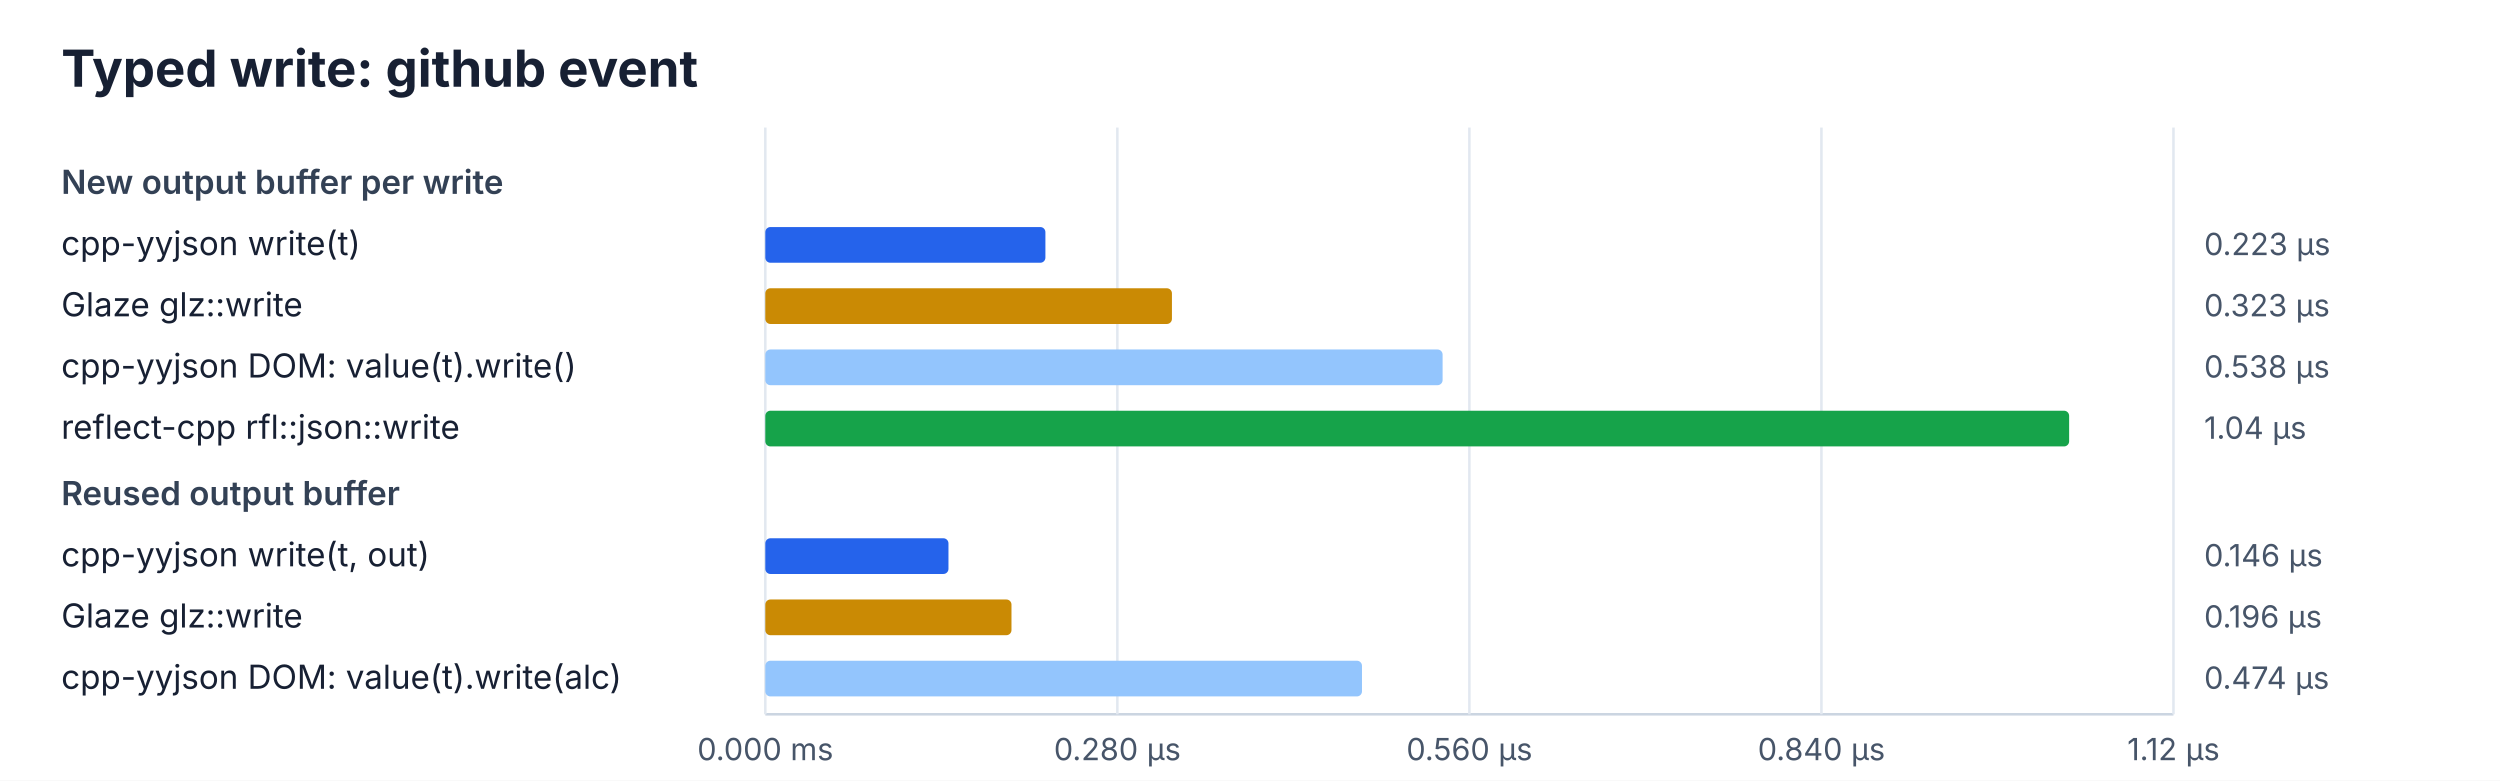
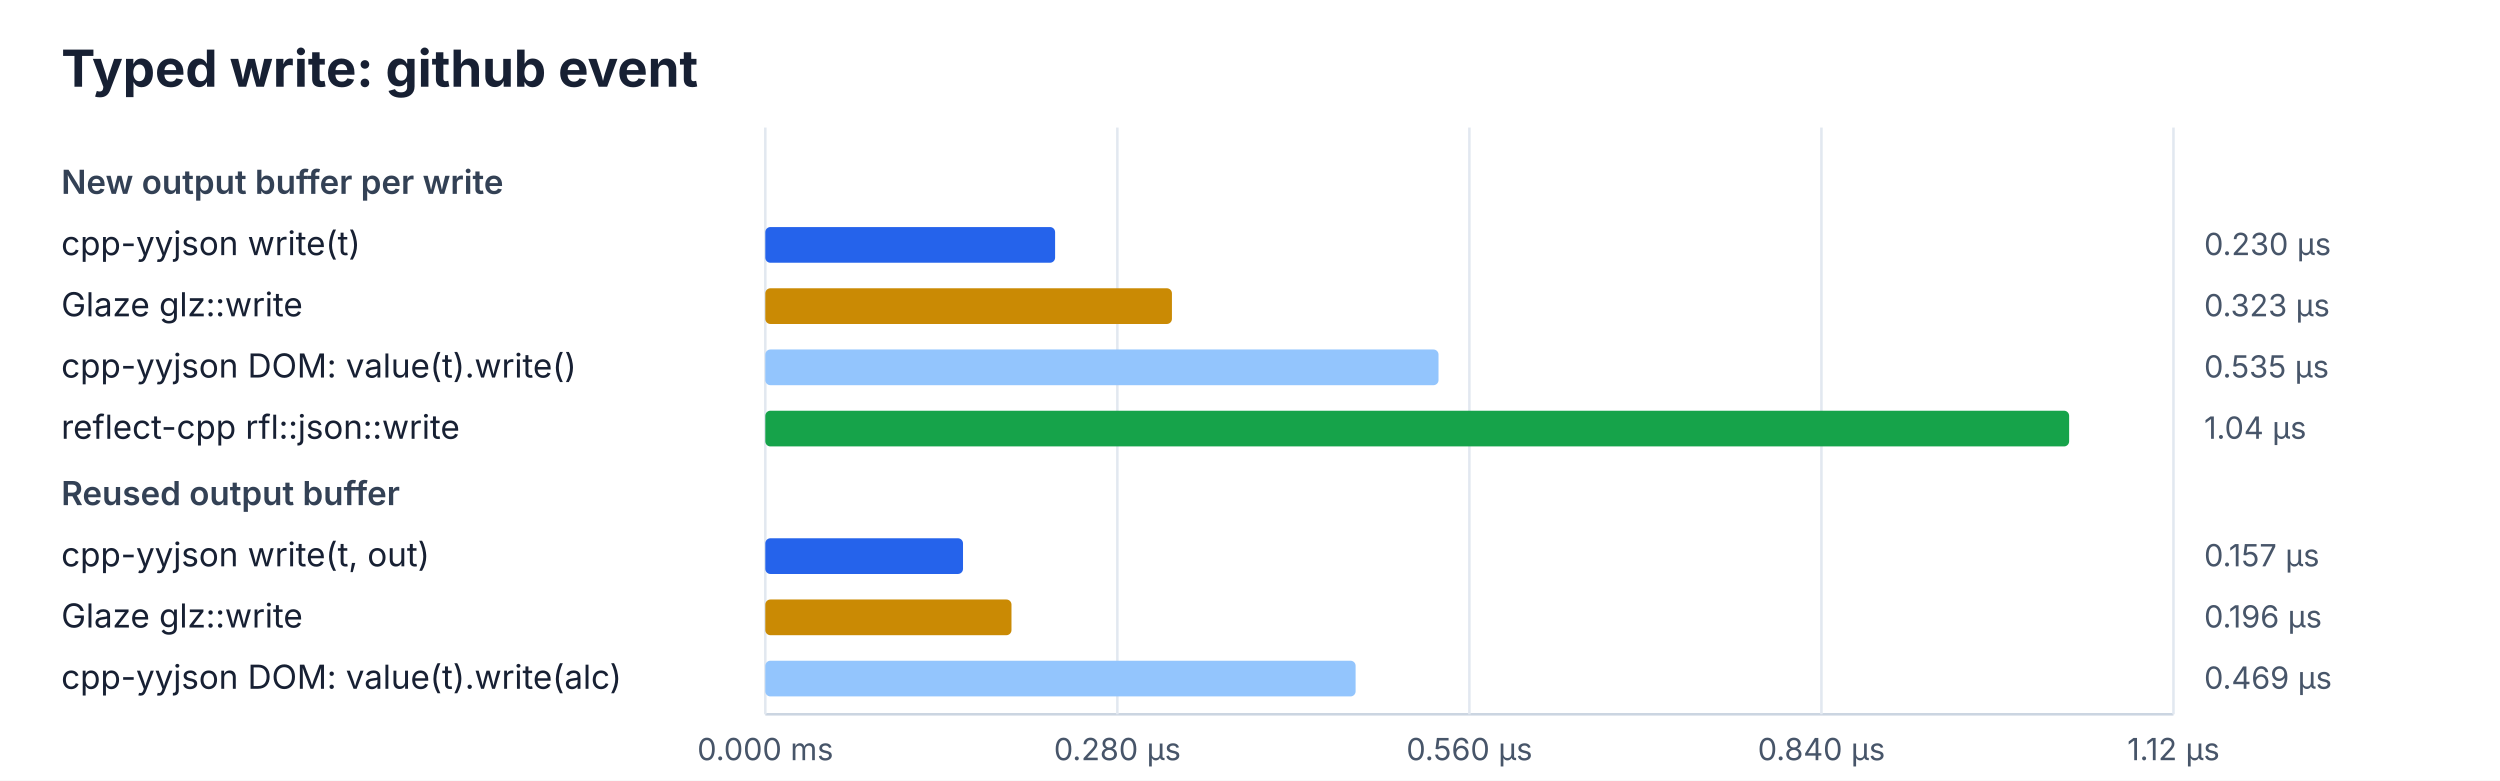
<svg xmlns="http://www.w3.org/2000/svg" width="980" height="306" viewBox="0 0 980 306">
  <rect width="100%" height="100%" fill="#ffffff" />
  <style>text{font-family:ui-sans-serif,system-ui,-apple-system,BlinkMacSystemFont,"Segoe UI",sans-serif;fill:#172033}.title{font-size:20px;font-weight:700}.heading{font-size:13px;font-weight:600;fill:#334155}.label{font-size:13px}.value{font-size:12px;fill:#475569}.axis{stroke:#cbd5e1;stroke-width:1}.grid{stroke:#e2e8f0;stroke-width:1}</style>
  <text x="24" y="34" class="title">Typed write: github event</text>
  <line x1="300" y1="280" x2="852" y2="280" class="axis" />
  <line x1="300.0" y1="50" x2="300.0" y2="280" class="grid" />
  <text x="300.0" y="298" class="value" text-anchor="middle">0.000 ms</text>
  <line x1="438.0" y1="50" x2="438.0" y2="280" class="grid" />
  <text x="438.0" y="298" class="value" text-anchor="middle">0.280 µs</text>
  <line x1="576.0" y1="50" x2="576.0" y2="280" class="grid" />
  <text x="576.0" y="298" class="value" text-anchor="middle">0.560 µs</text>
  <line x1="714.0" y1="50" x2="714.0" y2="280" class="grid" />
  <text x="714.0" y="298" class="value" text-anchor="middle">0.840 µs</text>
  <line x1="852.0" y1="50" x2="852.0" y2="280" class="grid" />
  <text x="852.0" y="298" class="value" text-anchor="middle">1.12 µs</text>
  <text x="24" y="76" class="heading">New output buffer per write</text>
  <text x="24" y="100" class="label">cpp-yyjson write(t)</text>
-   <rect x="300" y="89" width="109.8" height="14" rx="2" fill="#2563eb" />
-   <text x="864" y="100" class="value">0.223 µs</text>
+   <rect x="300" y="89" width="113.6" height="14" rx="2" fill="#2563eb" />
+   <text x="864" y="100" class="value">0.230 µs</text>
  <text x="24" y="124" class="label">Glaze glz::write</text>
  <rect x="300" y="113" width="159.4" height="14" rx="2" fill="#ca8a04" />
  <text x="864" y="124" class="value">0.323 µs</text>
  <text x="24" y="148" class="label">cpp-yyjson DOM: value(t).write()</text>
-   <rect x="300" y="137" width="265.5" height="14" rx="2" fill="#93c5fd" />
-   <text x="864" y="148" class="value">0.538 µs</text>
+   <rect x="300" y="137" width="263.9" height="14" rx="2" fill="#93c5fd" />
+   <text x="864" y="148" class="value">0.535 µs</text>
  <text x="24" y="172" class="label">reflect-cpp rfl::json::write</text>
  <rect x="300" y="161" width="511.1" height="14" rx="2" fill="#16a34a" />
  <text x="864" y="172" class="value">1.04 µs</text>
  <text x="24" y="198" class="heading">Reused output buffer</text>
  <text x="24" y="222" class="label">cpp-yyjson write(t, out)</text>
-   <rect x="300" y="211" width="71.8" height="14" rx="2" fill="#2563eb" />
-   <text x="864" y="222" class="value">0.146 µs</text>
+   <rect x="300" y="211" width="77.5" height="14" rx="2" fill="#2563eb" />
+   <text x="864" y="222" class="value">0.157 µs</text>
  <text x="24" y="246" class="label">Glaze glz::write</text>
  <rect x="300" y="235" width="96.5" height="14" rx="2" fill="#ca8a04" />
  <text x="864" y="246" class="value">0.196 µs</text>
  <text x="24" y="270" class="label">cpp-yyjson DOM: value(t).write(alc)</text>
-   <rect x="300" y="259" width="233.9" height="14" rx="2" fill="#93c5fd" />
-   <text x="864" y="270" class="value">0.474 µs</text>
+   <rect x="300" y="259" width="231.4" height="14" rx="2" fill="#93c5fd" />
+   <text x="864" y="270" class="value">0.469 µs</text>
</svg>
